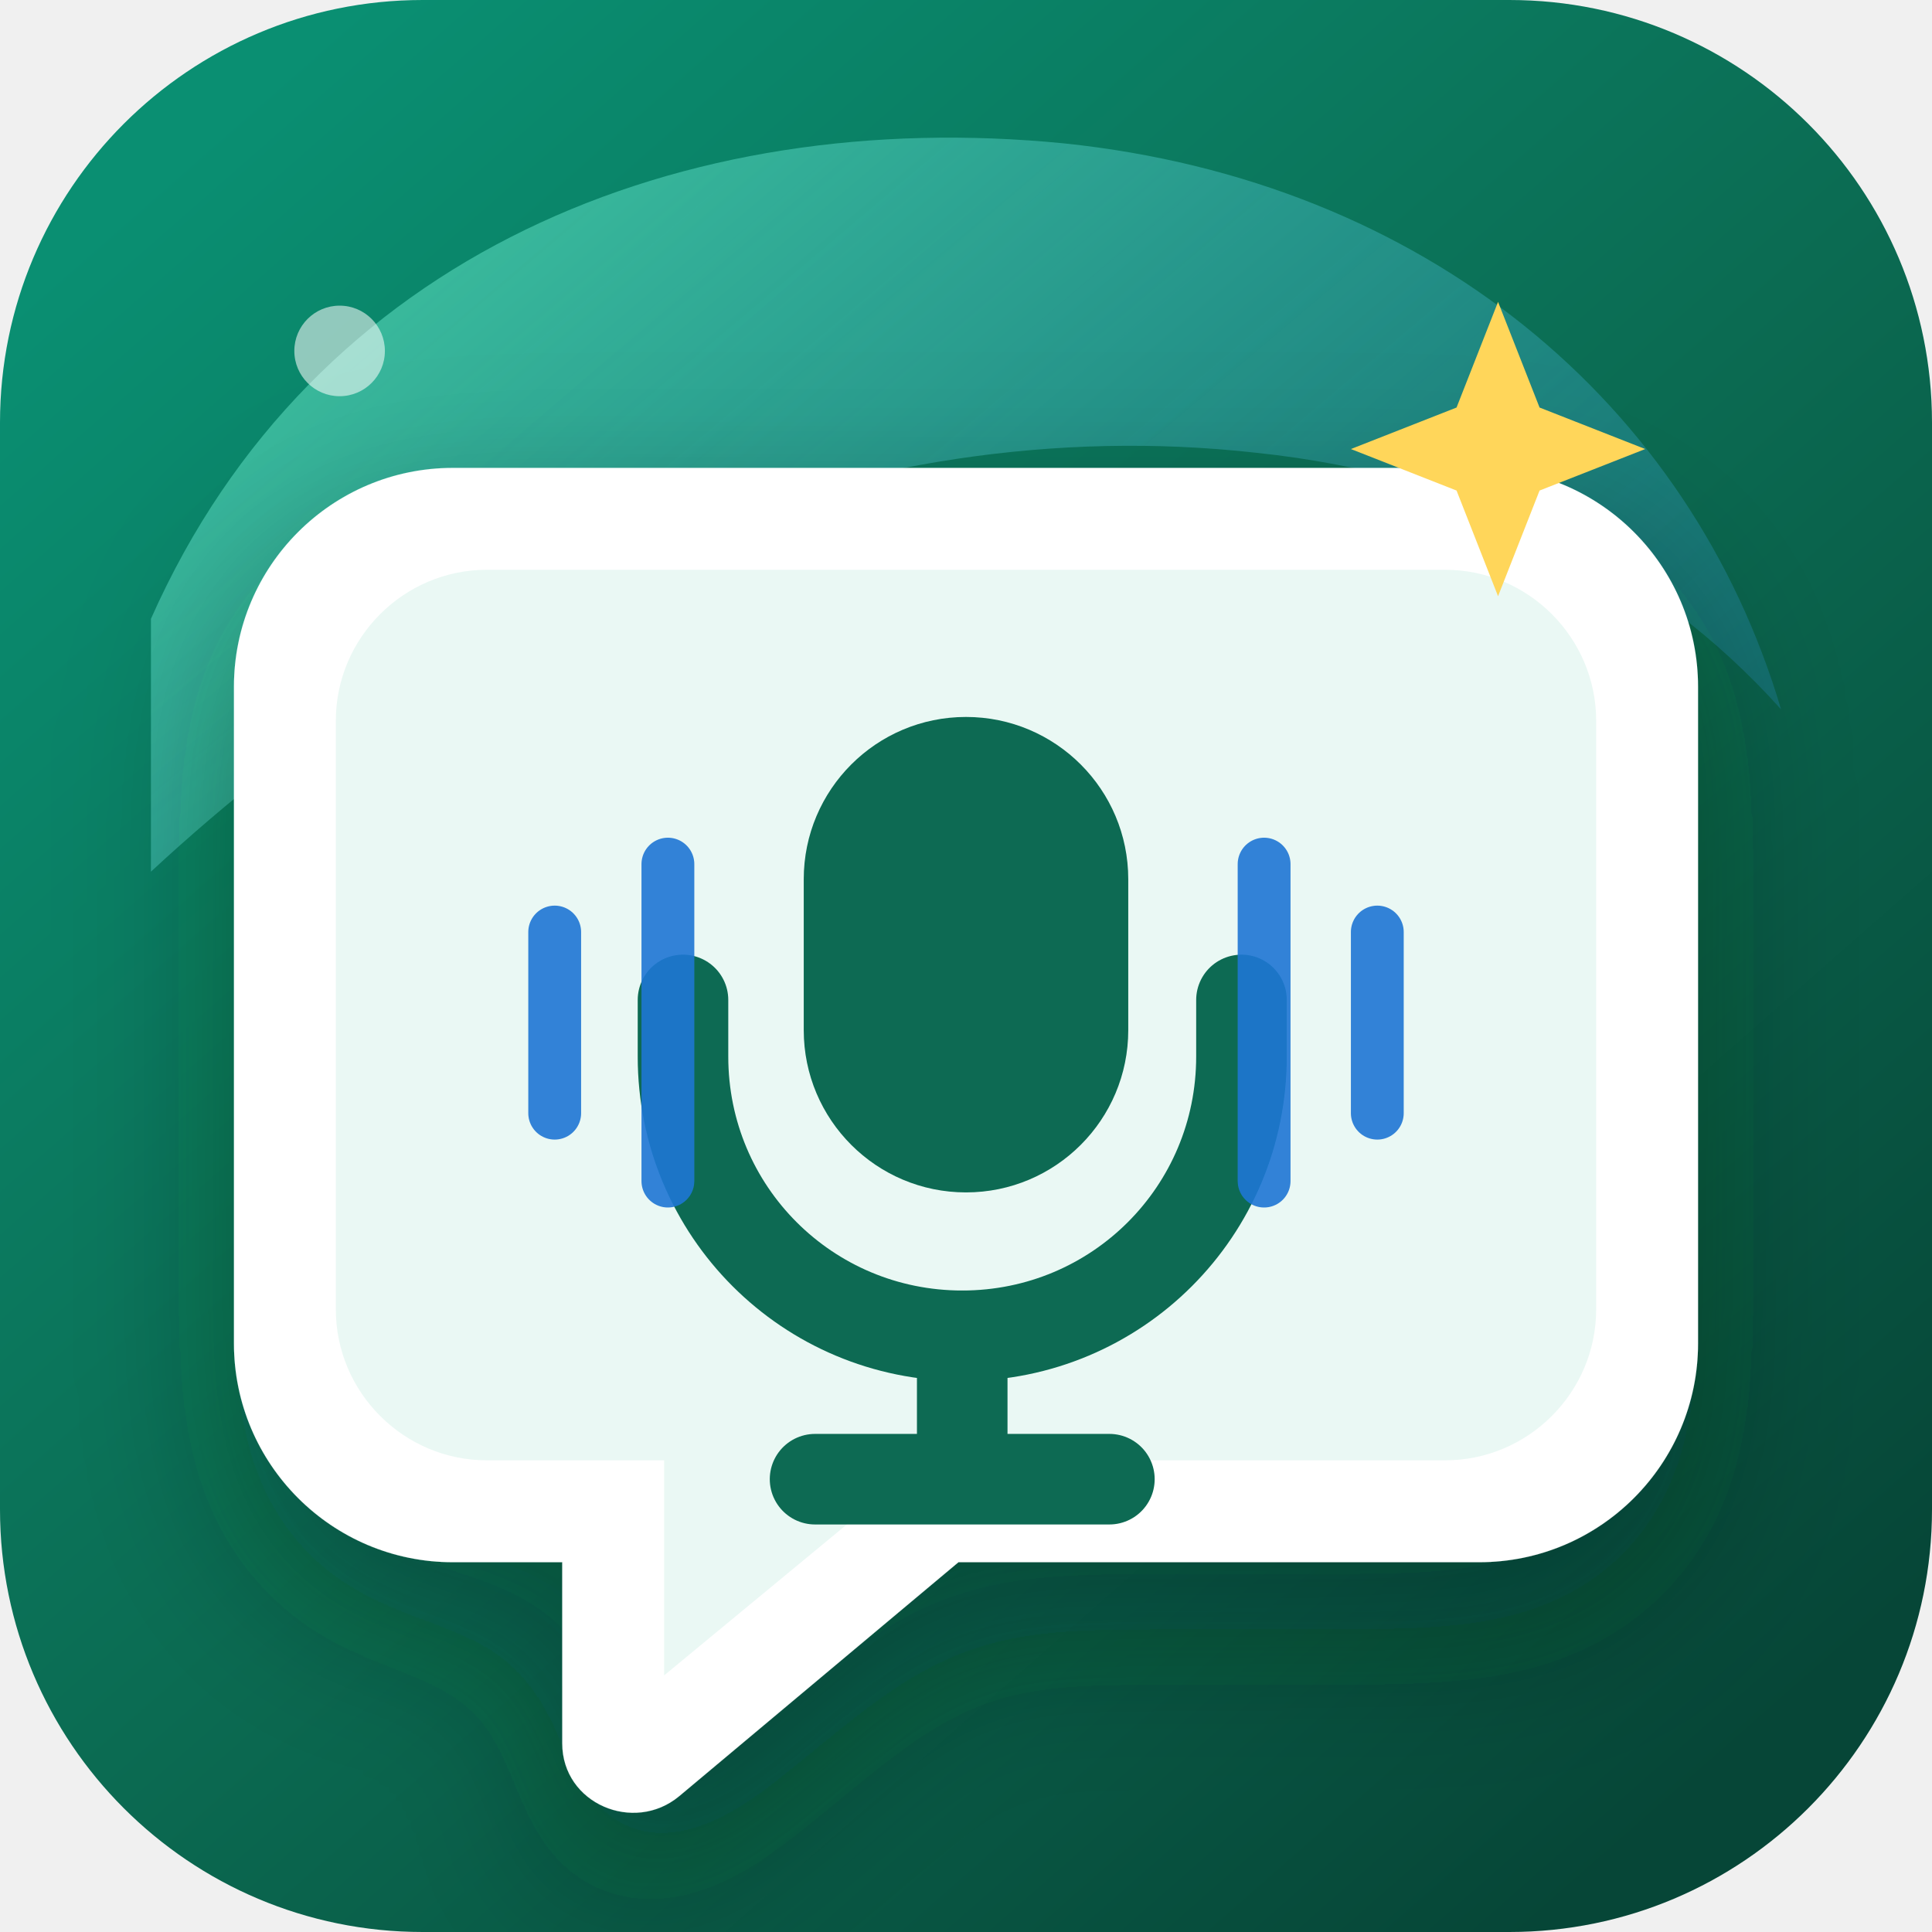
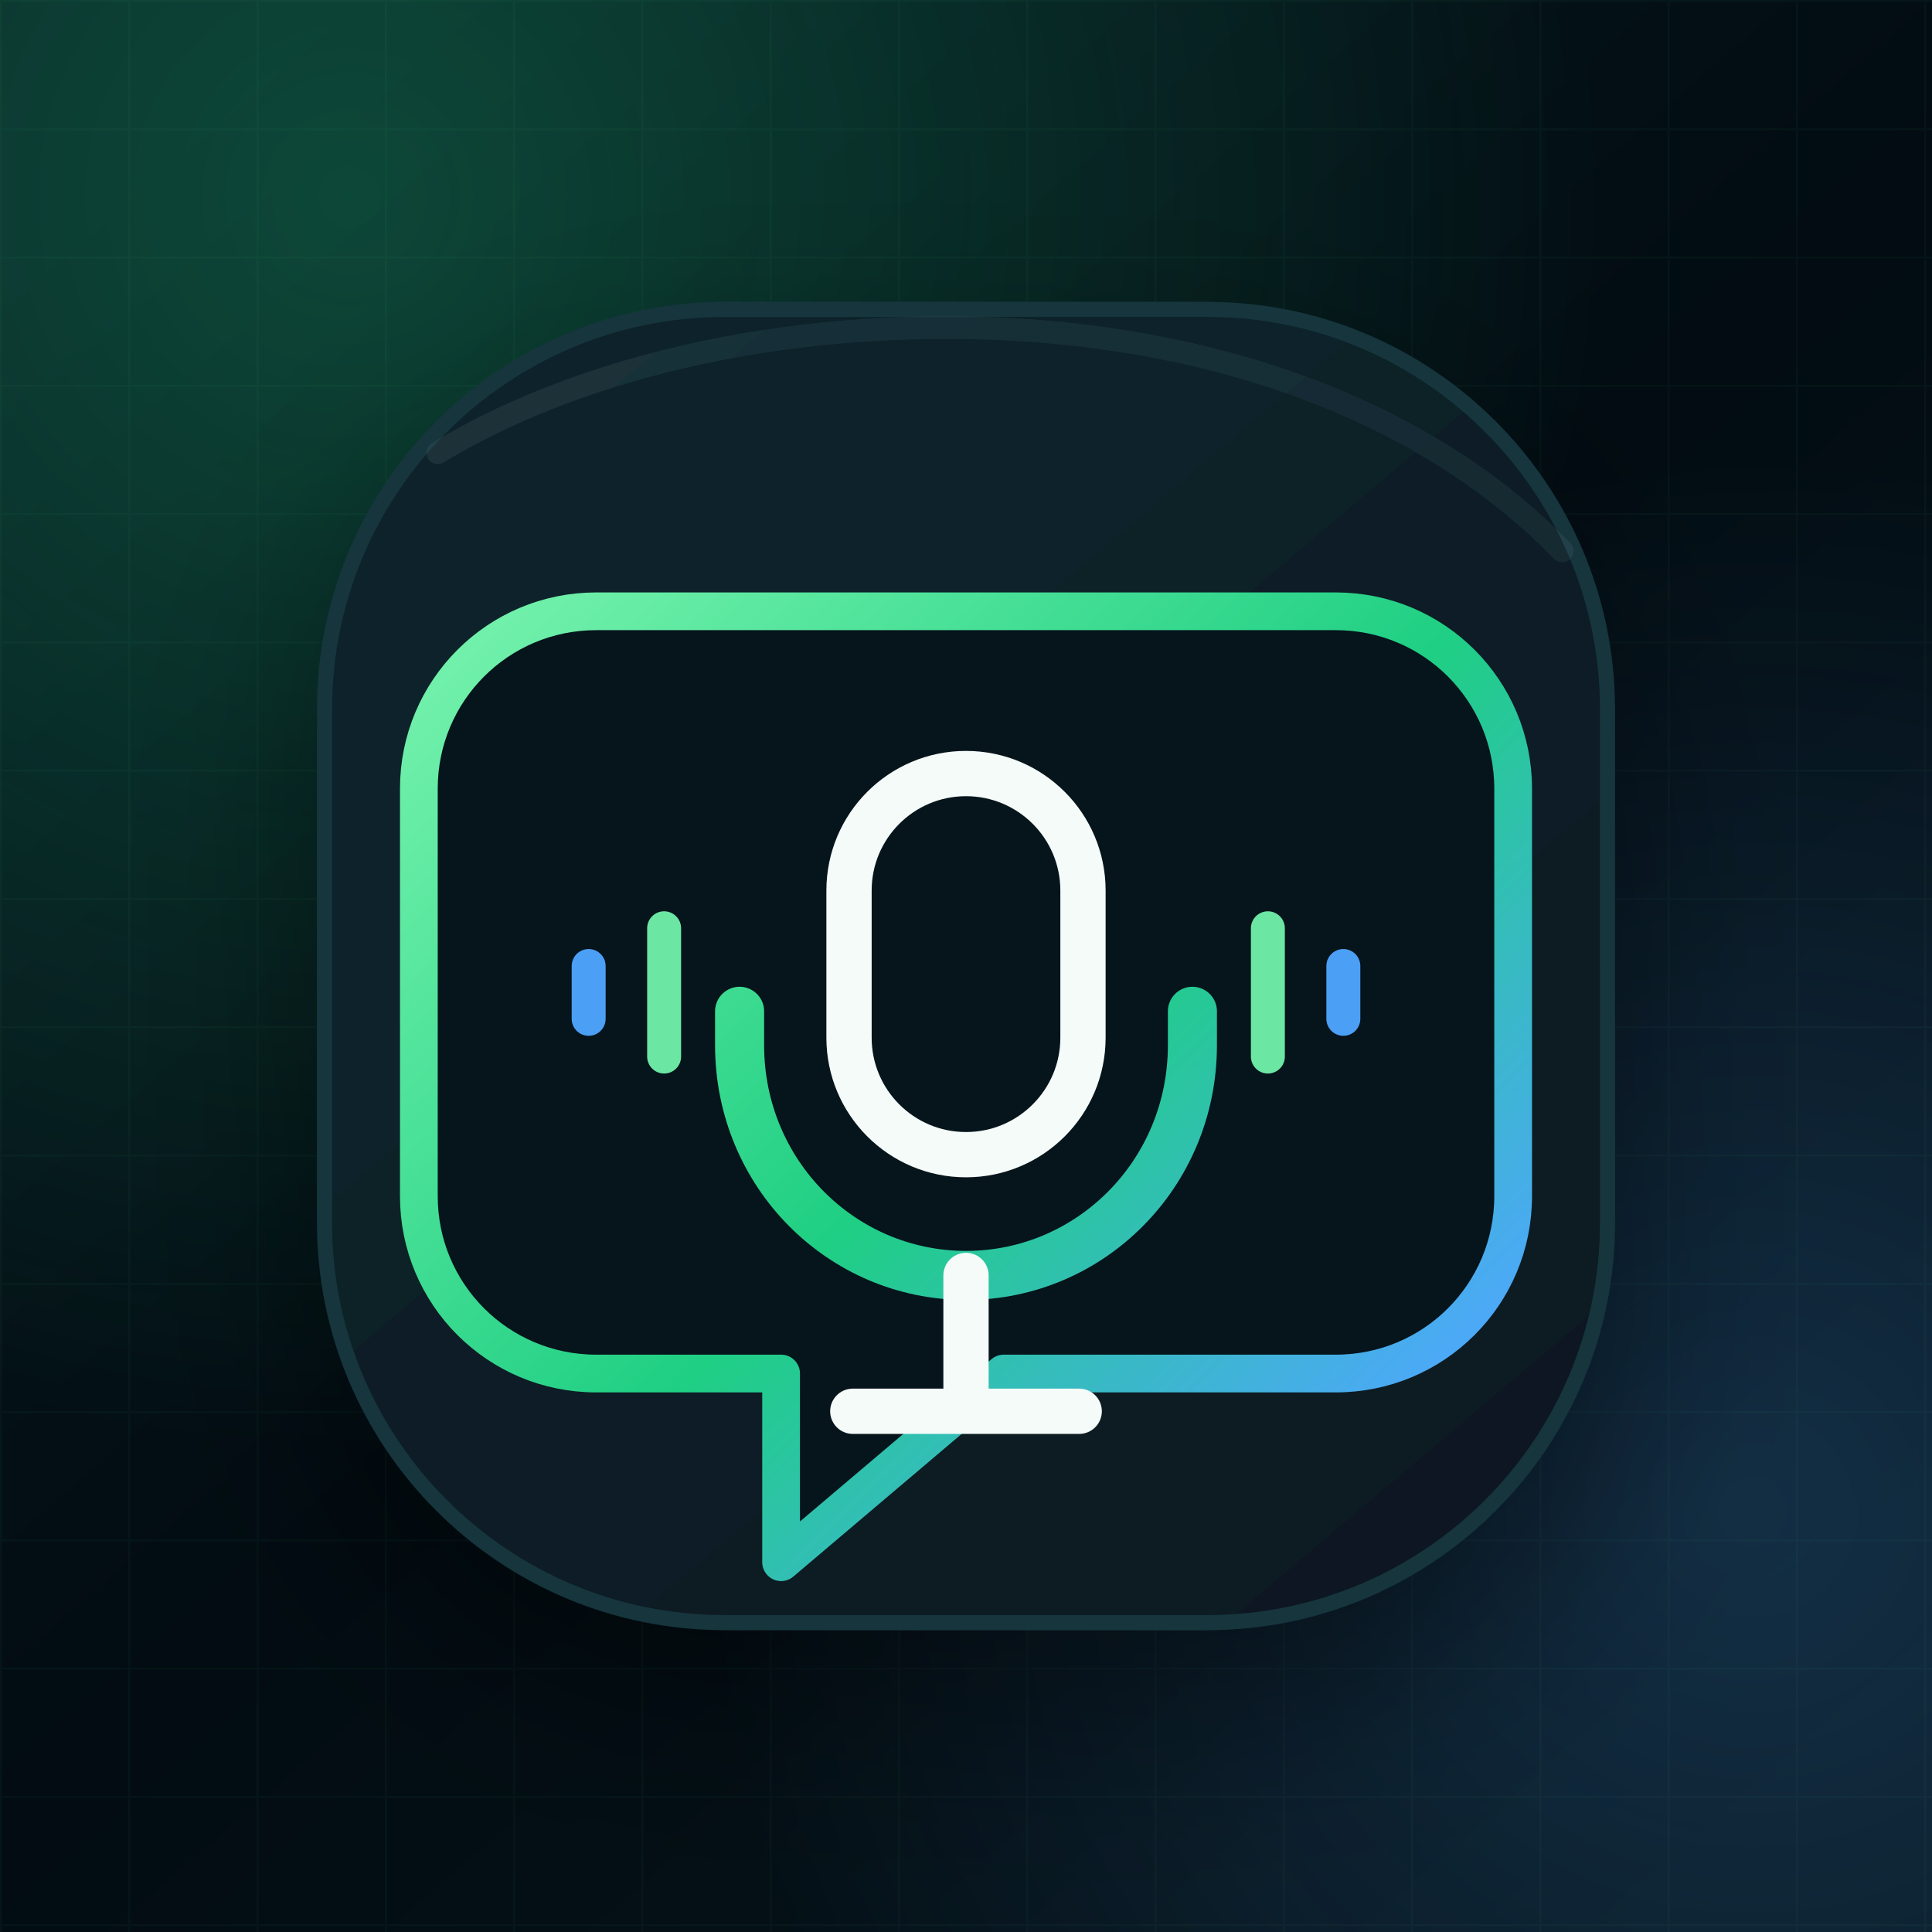
<svg xmlns="http://www.w3.org/2000/svg" viewBox="0 0 512 512" role="img" aria-label="DokoHilf App-Icon">
  <defs>
-     <linearGradient id="bg" x1="58" y1="32" x2="448" y2="476" gradientUnits="userSpaceOnUse">
-       <stop offset="0" stop-color="#0a8f72" />
-       <stop offset="0.52" stop-color="#0b6b52" />
-       <stop offset="1" stop-color="#064637" />
+     <linearGradient id="bg" x1="56" y1="20" x2="468" y2="496" gradientUnits="userSpaceOnUse">
+       <stop offset="0" stop-color="#071a20" />
+       <stop offset="0.5" stop-color="#020c12" />
+       <stop offset="1" stop-color="#06141b" />
    </linearGradient>
-     <linearGradient id="shine" x1="112" y1="78" x2="396" y2="414" gradientUnits="userSpaceOnUse">
-       <stop stop-color="#5ee0c3" stop-opacity=".55" />
-       <stop offset="1" stop-color="#1d75d4" stop-opacity=".15" />
+     <radialGradient id="greenGlow" cx="0" cy="0" r="1" gradientTransform="translate(94 54) rotate(46) scale(330)" gradientUnits="userSpaceOnUse">
+       <stop stop-color="#1fcf83" stop-opacity=".26" />
+       <stop offset="1" stop-color="#1fcf83" stop-opacity="0" />
+     </radialGradient>
+     <radialGradient id="blueGlow" cx="0" cy="0" r="1" gradientTransform="translate(465 401) rotate(-135) scale(280)" gradientUnits="userSpaceOnUse">
+       <stop stop-color="#4fa6ff" stop-opacity=".19" />
+       <stop offset="1" stop-color="#4fa6ff" stop-opacity="0" />
+     </radialGradient>
+     <linearGradient id="accent" x1="148" y1="150" x2="374" y2="382" gradientUnits="userSpaceOnUse">
+       <stop stop-color="#70f0aa" />
+       <stop offset=".55" stop-color="#1fcf83" />
+       <stop offset="1" stop-color="#4fa6ff" />
    </linearGradient>
-     <filter id="shadow" x="-20%" y="-20%" width="140%" height="150%">
-       <feDropShadow dx="0" dy="18" stdDeviation="22" flood-color="#002d23" flood-opacity=".34" />
+     <linearGradient id="tile" x1="118" y1="92" x2="404" y2="430" gradientUnits="userSpaceOnUse">
+       <stop stop-color="#0d252d" />
+       <stop offset="1" stop-color="#071820" />
+     </linearGradient>
+     <filter id="softShadow" x="-25%" y="-25%" width="150%" height="160%">
+       <feDropShadow dx="0" dy="22" stdDeviation="26" flood-color="#000" flood-opacity=".42" />
    </filter>
+     <pattern id="grid" width="34" height="34" patternUnits="userSpaceOnUse">
+       <path d="M34 0H0V34" fill="none" stroke="#70f0aa" stroke-opacity=".035" stroke-width="1" />
+     </pattern>
  </defs>
-   <rect width="512" height="512" rx="112" fill="url(#bg)" />
-   <path d="M40 164C83 67 181 28 282 38c96 10 166 69 190 150-34-38-82-62-139-68-107-12-211 35-293 111Z" fill="url(#shine)" />
-   <g filter="url(#shadow)">
-     <path d="M120 124h272c32 0 58 26 58 58v174c0 32-26 58-58 58H254l-74 62c-12 10-31 2-31-14v-48h-29c-32 0-58-26-58-58V182c0-32 26-58 58-58Z" fill="#fff" />
-     <path d="M129 151h254c22 0 40 18 40 40v156c0 22-18 40-40 40H245l-69 57v-57h-47c-22 0-40-18-40-40V191c0-22 18-40 40-40Z" fill="#eaf8f4" />
-     <rect x="213" y="190" width="86" height="126" rx="43" fill="#0b6b52" />
-     <path d="M181 265v15c0 41 33 74 74 74s74-33 74-74v-15" fill="none" stroke="#0b6b52" stroke-width="24" stroke-linecap="round" />
-     <path d="M255 354v38M216 392h78" fill="none" stroke="#0b6b52" stroke-width="24" stroke-linecap="round" />
-     <path d="M147 247v48M177 229v84M335 229v84M365 247v48" fill="none" stroke="#1d75d4" stroke-width="14" stroke-linecap="round" opacity=".9" />
+   <rect width="512" height="512" fill="url(#bg)" />
+   <rect width="512" height="512" fill="url(#greenGlow)" />
+   <rect width="512" height="512" fill="url(#blueGlow)" />
+   <rect width="512" height="512" fill="url(#grid)" />
+   <g filter="url(#softShadow)">
+     <rect x="86" y="82" width="340" height="348" rx="106" fill="url(#tile)" stroke="#17343d" stroke-width="4" />
+     <path d="M116 120C159 94 220 83 278 88c56 5 104 25 136 58" fill="none" stroke="#fff" stroke-opacity=".055" stroke-width="6" stroke-linecap="round" />
  </g>
-   <path d="m397 80 11 28 28 11-28 11-11 28-11-28-28-11 28-11 11-28Z" fill="#ffd65a" />
-   <circle cx="90" cy="93" r="12" fill="#fff" opacity=".55" />
+   <path d="M158 162h196c26 0 47 21 47 47v108c0 26-21 47-47 47h-88l-59 50v-50h-49c-26 0-47-21-47-47V209c0-26 21-47 47-47Z" fill="#06141b" fill-opacity=".93" stroke="url(#accent)" stroke-width="10" stroke-linejoin="round" />
+   <g fill="none" stroke-linecap="round" stroke-linejoin="round">
+     <rect x="225" y="205" width="62" height="101" rx="31" stroke="#f4fbf8" stroke-width="12" />
+     <path d="M196 268v9c0 34 27 61 60 61s60-27 60-61v-9" stroke="url(#accent)" stroke-width="13" />
+     <path d="M256 338v36M226 374h60" stroke="#f4fbf8" stroke-width="12" />
+     <path d="M176 246v34M336 246v34" stroke="#70f0aa" stroke-width="9" opacity=".95" />
+     <path d="M156 256v14M356 256v14" stroke="#4fa6ff" stroke-width="9" opacity=".95" />
+   </g>
</svg>
